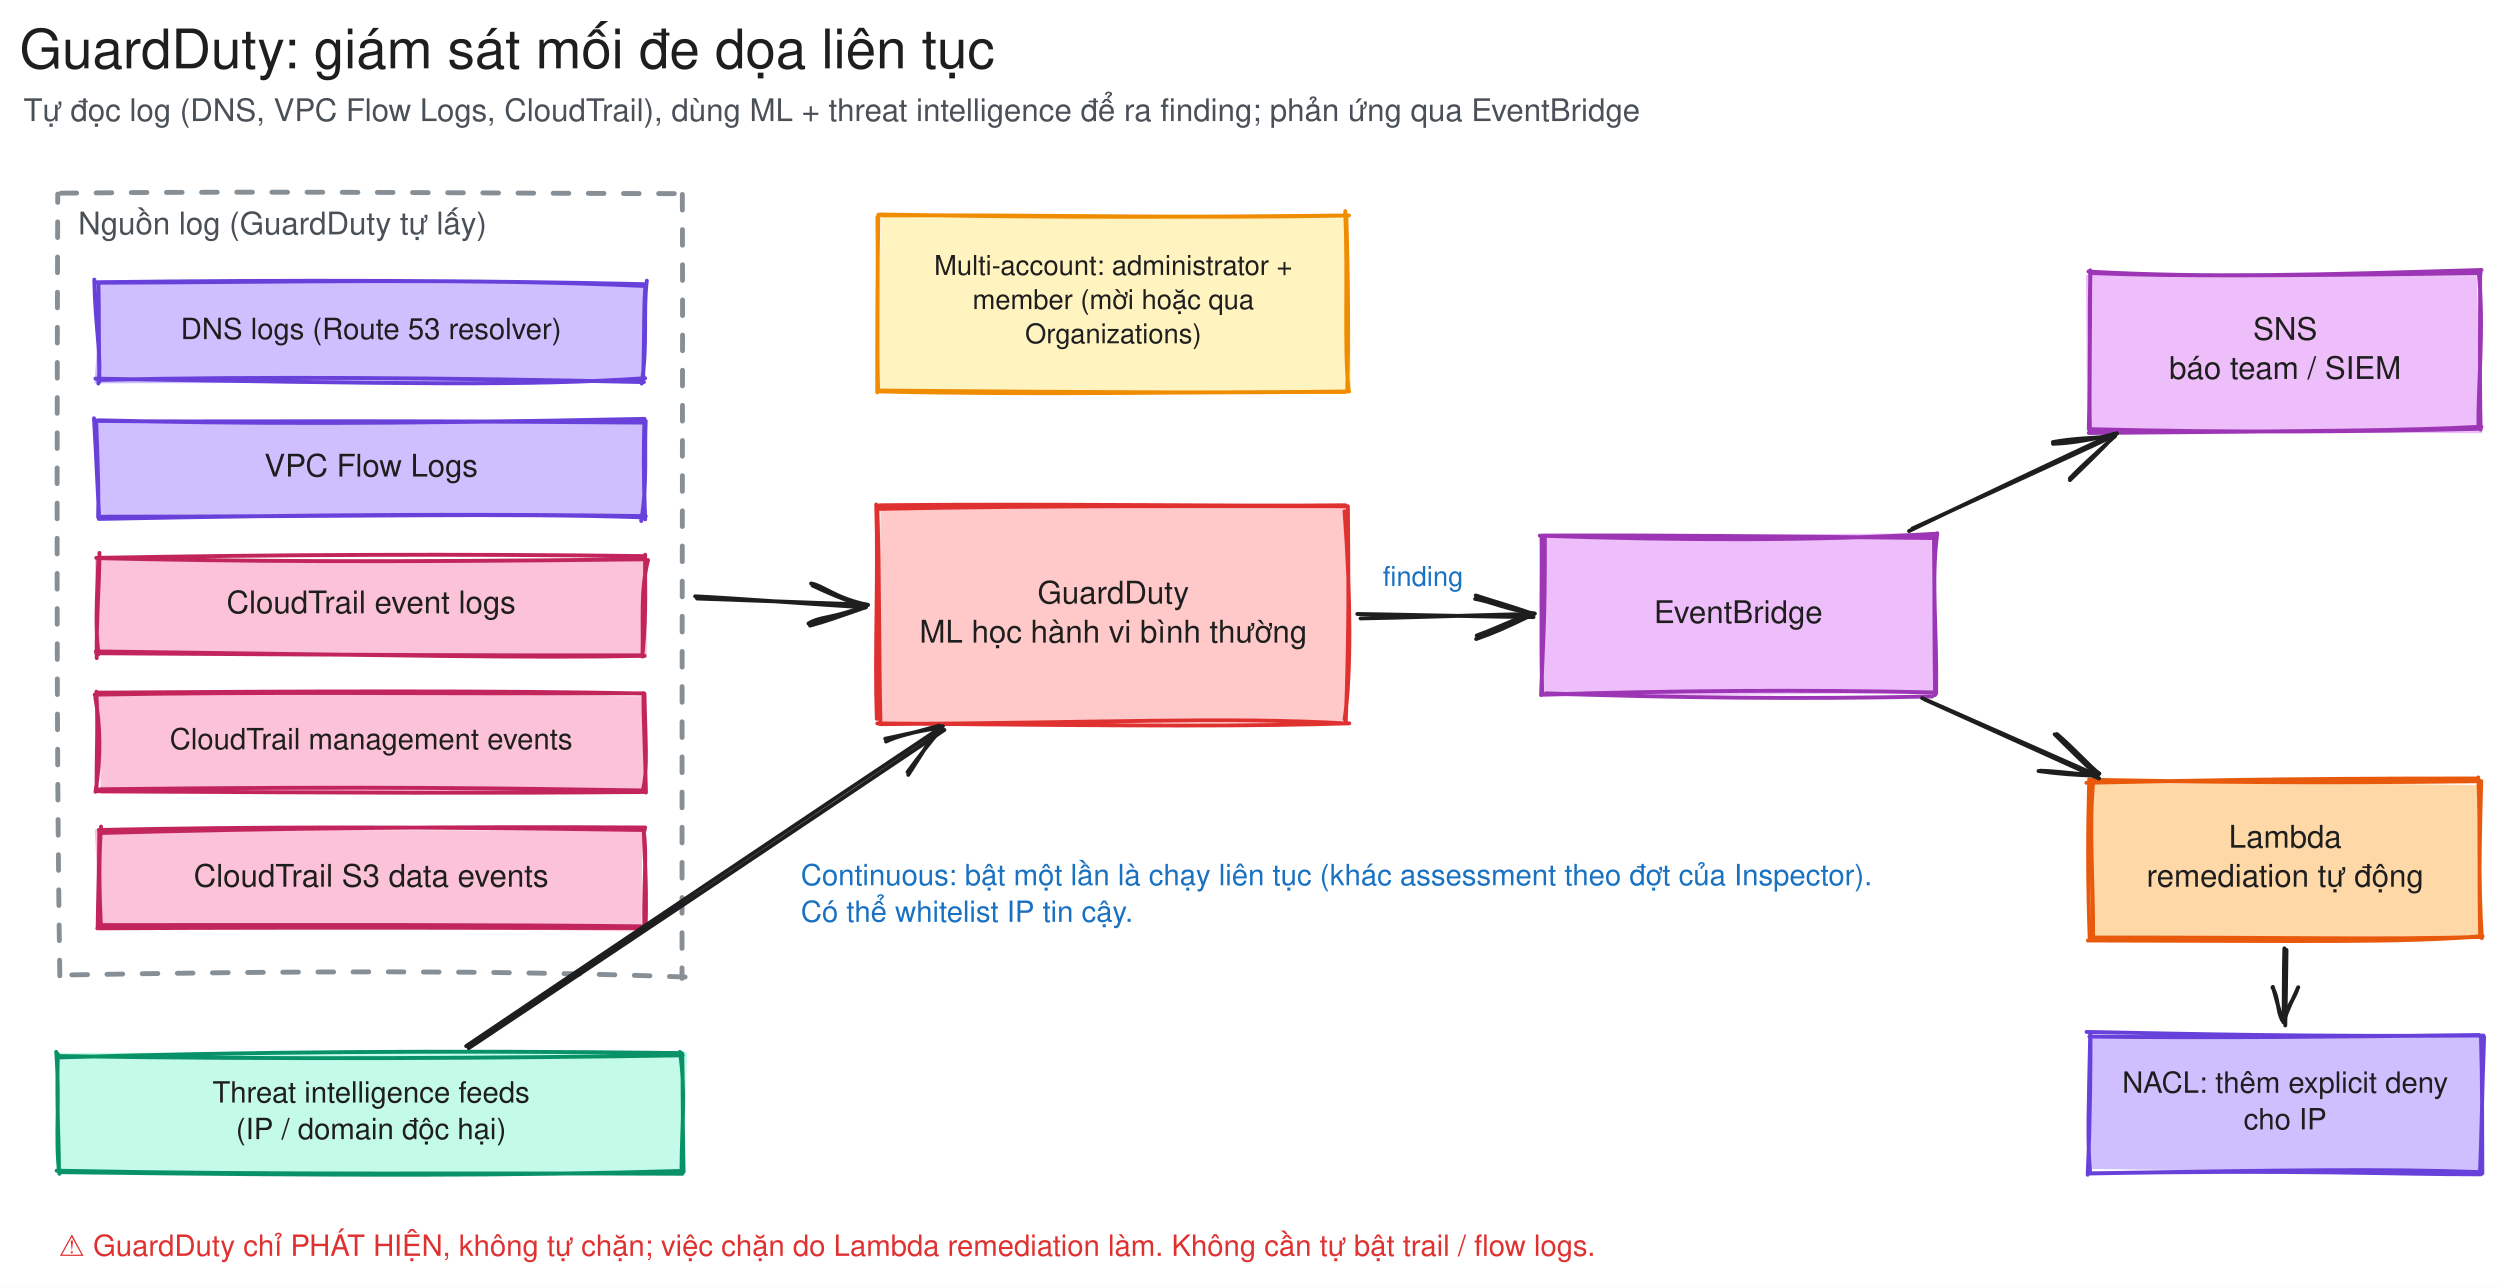
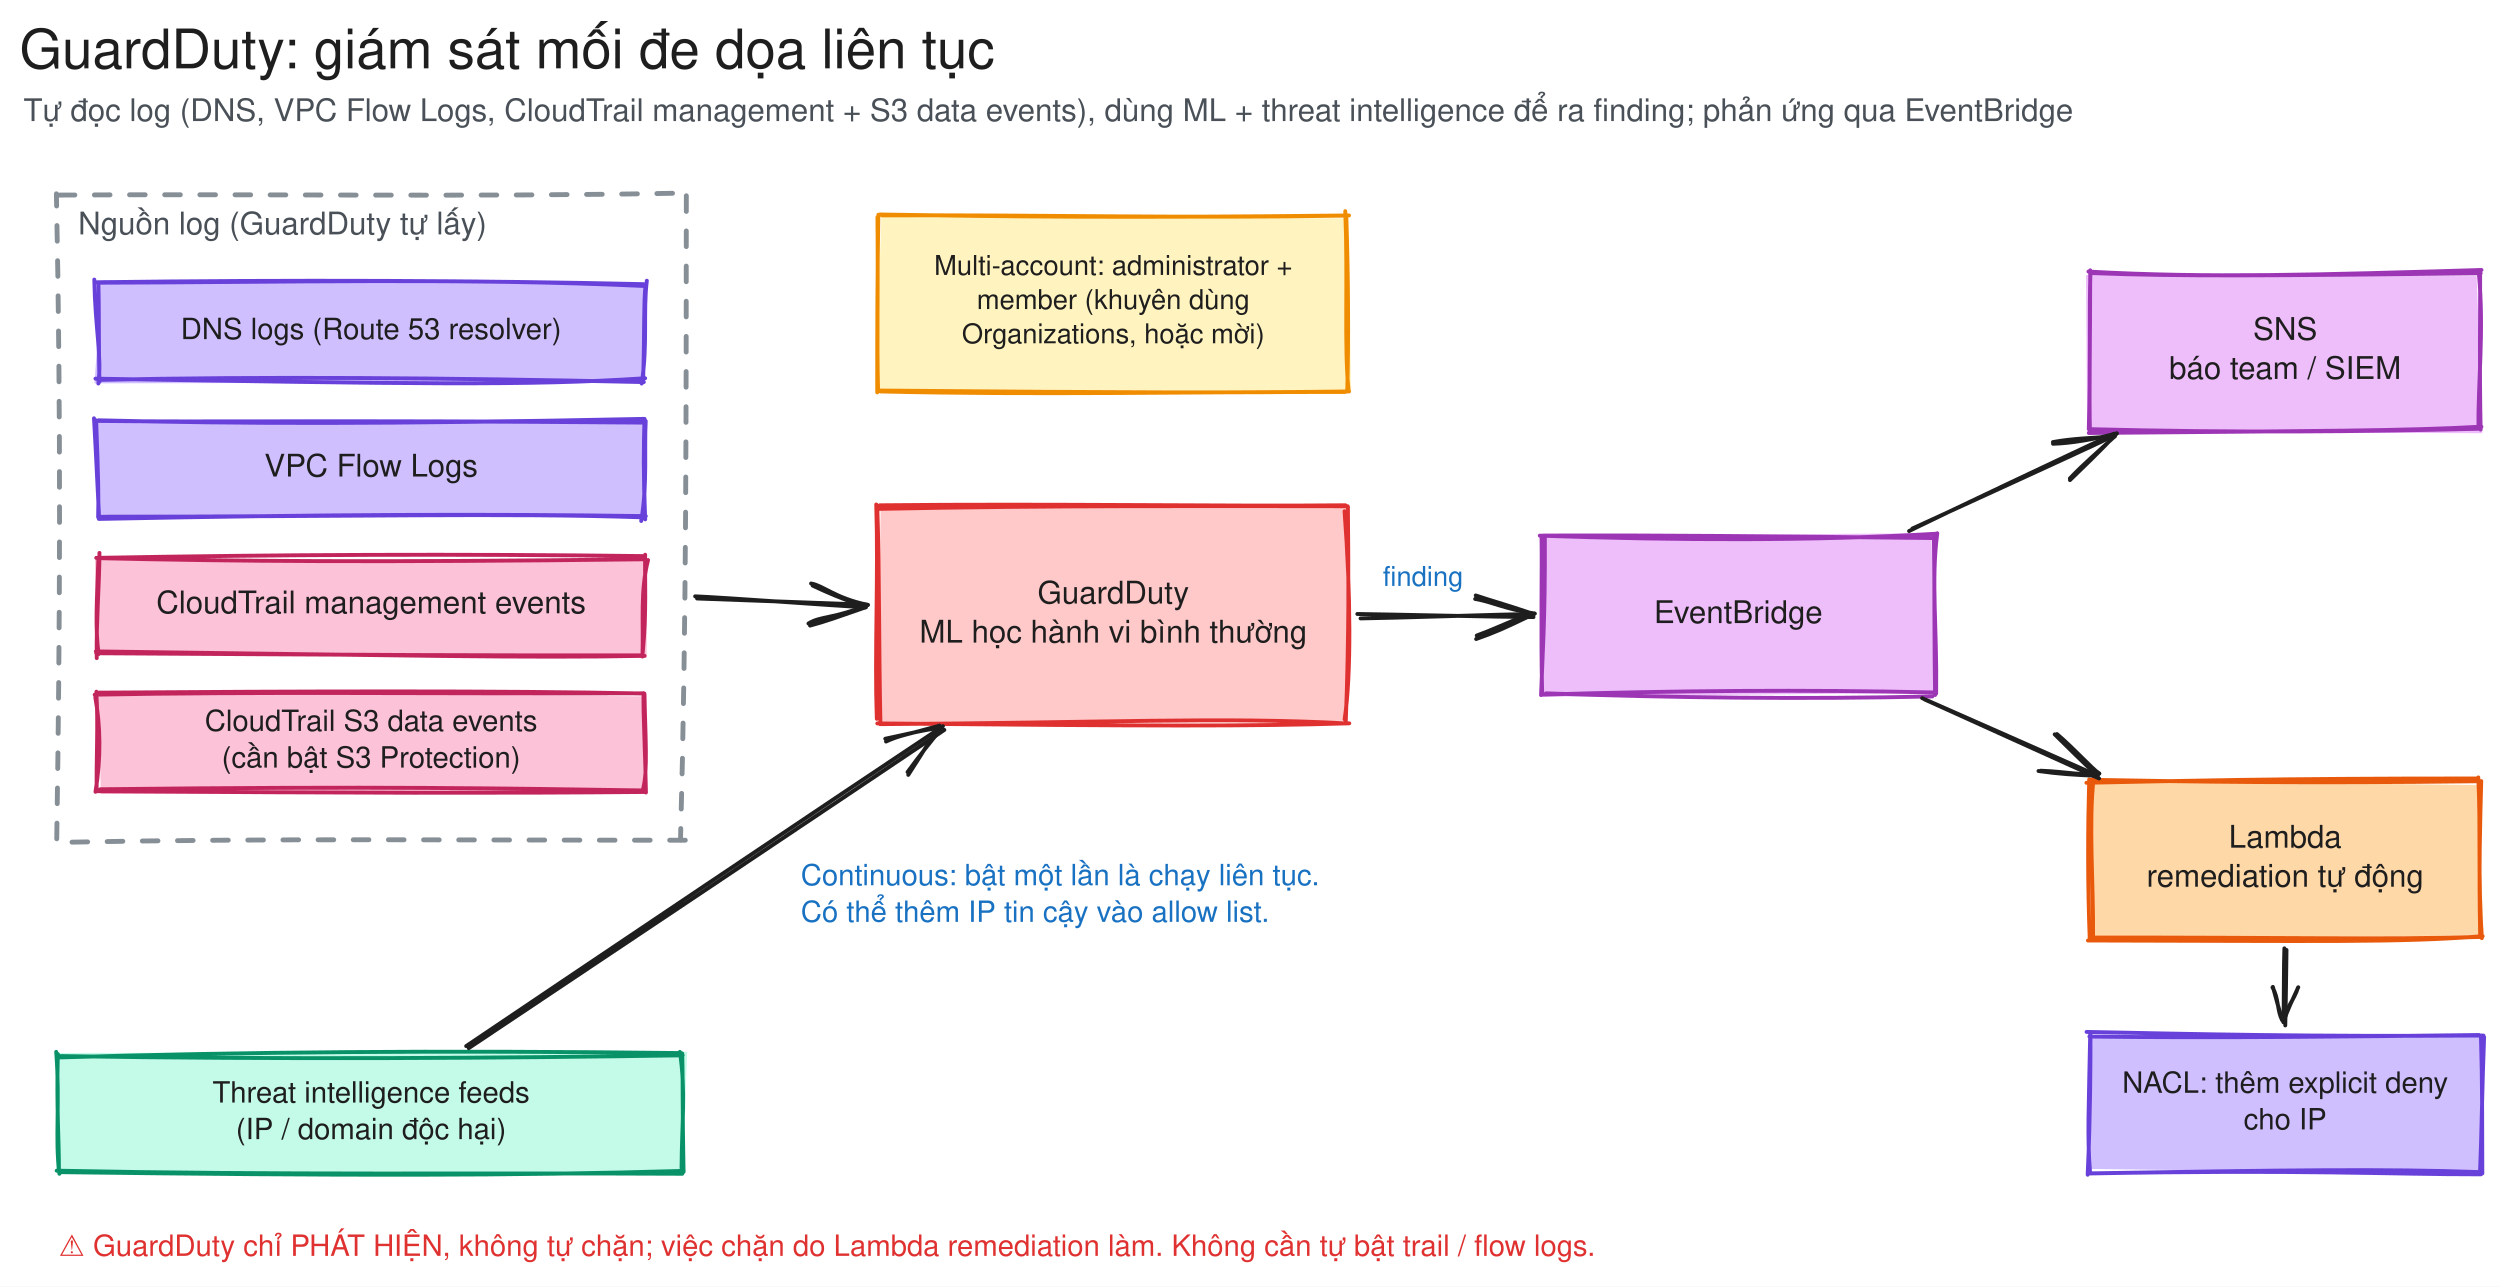
<svg xmlns="http://www.w3.org/2000/svg" version="1.1" viewBox="0 0 1280 658.75" width="1280" height="658.75">
  <defs>
    <style>
      @font-face {
        font-family: "Virgil";
        src: url("https://excalidraw.com/Virgil.woff2");
      }
      @font-face {
        font-family: "Cascadia";
        src: url("https://excalidraw.com/Cascadia.woff2");
      }
    </style>
  </defs>
  <rect x="0" y="0" width="1280" height="658.75" fill="#ffffff" />
  <g transform="translate(10 10) rotate(0 260.82 17.5)">
    <text x="0" y="25" font-family="Helvetica, Segoe UI Emoji" font-size="28px" fill="#1e1e1e" text-anchor="start" style="white-space: pre;" direction="ltr">GuardDuty: giám sát mối đe dọa liên tục</text>
  </g>
-   <g transform="translate(12 48) rotate(0 429.68 10)">
-     <text x="0" y="14" font-family="Helvetica, Segoe UI Emoji" font-size="16px" fill="#495057" text-anchor="start" style="white-space: pre;" direction="ltr">Tự đọc log (DNS, VPC Flow Logs, CloudTrail), dùng ML + threat intelligence để ra finding; phản ứng qua EventBridge</text>
+   <g transform="translate(12 48) rotate(0 535.22 10)">
+     <text x="0" y="14" font-family="Helvetica, Segoe UI Emoji" font-size="16px" fill="#495057" text-anchor="start" style="white-space: pre;" direction="ltr">Tự đọc log (DNS, VPC Flow Logs, CloudTrail management + S3 data events), dùng ML + threat intelligence để ra finding; phản ứng qua EventBridge</text>
  </g>
-   <g stroke-linecap="round" transform="translate(30 100) rotate(0 160 200)">
-     <path d="M1.23 -1.1 C117.66 -2.37, 234.95 -0.85, 319.68 -0.86 M319.35 -0.44 C319.71 86.38, 319.12 173.75, 319.19 400.95 M320.76 400.23 C221.25 396.64, 122.93 397.08, 0.05 399.25 M0.62 399.6 C-0.55 316.58, -1.17 230.97, -0.44 -0.63" stroke="#868e96" stroke-width="2.5" fill="none" stroke-dasharray="8 10" />
+   <g stroke-linecap="round" transform="translate(30 100) rotate(0 160 165)">
+     <path d="M0.33 -0.12 C104.17 -0.83, 209.69 0.97, 320.42 -1.14 M321.4 0.24 C321.28 108.23, 321.5 217.36, 318.41 330.28 M320.87 330.19 C213.89 330.3, 110.23 329.08, 0.19 331.29 M-0.95 329.46 C0.74 222.06, 1.24 113.02, -1.12 -0.78" stroke="#868e96" stroke-width="2.5" fill="none" stroke-dasharray="8 10" />
  </g>
  <g transform="translate(40 106) rotate(0 106 10)">
    <text x="0" y="14" font-family="Helvetica, Segoe UI Emoji" font-size="16px" fill="#495057" text-anchor="start" style="white-space: pre;" direction="ltr">Nguồn log (GuardDuty tự lấy)</text>
  </g>
  <g stroke-linecap="round" transform="translate(50 145) rotate(0 140 25)">
    <path d="M1.95 -1.47 L281.28 0.22 L278.35 50.64 L-1.61 51.29" stroke="none" stroke-width="0" fill="#d0bfff" />
    <path d="M-0.03 -0.25 C95.99 -0.45, 188.95 -2.79, 279.74 1.42 M-0.55 -0.48 C99.03 -1.8, 198.25 -1.37, 279.51 0.49 M281.18 -1.29 C279.23 14.53, 281.68 31.46, 278.53 51.39 M280.54 0.46 C279.45 11.25, 280.1 22.67, 279.27 50.03 M280.33 48.65 C221.04 52.61, 160.34 51.55, -1.13 48.87 M279.65 50.63 C180.9 48.39, 81.39 47.68, 0.18 49.52 M0.35 51.37 C2.23 37.62, -1.26 23.53, -1.72 -1.85 M0.9 50.54 C0.59 35.13, 0.67 21.38, 0.5 0.21" stroke="#6741d9" stroke-width="2" fill="none" />
  </g>
  <g transform="translate(88.15 160.625) rotate(0 101.85 9.375)">
    <text x="101.85" y="13" font-family="Helvetica, Segoe UI Emoji" font-size="15px" fill="#1e1e1e" text-anchor="middle" style="white-space: pre;" direction="ltr">DNS logs (Route 53 resolver)</text>
  </g>
  <g stroke-linecap="round" transform="translate(50 215) rotate(0 140 25)">
    <path d="M-0.03 0.23 L280.65 -0.53 L281.07 49.58 L0.51 48.26" stroke="none" stroke-width="0" fill="#d0bfff" />
    <path d="M-1.08 0.5 C57.85 1.24, 115.43 0.03, 280.46 1.38 M0.48 0.19 C73.57 2, 145.31 2.24, 280.03 -0.54 M280.61 0.57 C279.82 14.22, 281.52 32.54, 278.3 51.76 M279.94 0.23 C279.58 14.02, 279.32 27.64, 280.34 50.92 M279.96 49.9 C207.09 47.45, 132.13 49.67, 1.03 49.46 M280.65 49.25 C198.73 48.11, 117.72 48.31, 0.61 50.69 M0.65 48.06 C0.02 37.36, -0.43 24.05, -1.88 -0.84 M0.24 49.79 C0.54 40.03, 0.34 30.06, -0.77 0.2" stroke="#6741d9" stroke-width="2" fill="none" />
  </g>
  <g transform="translate(133.76 230) rotate(0 56.24 10)">
    <text x="56.24" y="14" font-family="Helvetica, Segoe UI Emoji" font-size="16px" fill="#1e1e1e" text-anchor="middle" style="white-space: pre;" direction="ltr">VPC Flow Logs</text>
  </g>
  <g stroke-linecap="round" transform="translate(50 285) rotate(0 140 25)">
    <path d="M-1.4 1.72 L281.42 1.7 L281.08 51.85 L-0.21 50.1" stroke="none" stroke-width="0" fill="#fcc2d7" />
    <path d="M0.83 0.79 C70.91 2.39, 140.36 3, 279.77 1.36 M-0.73 0.64 C91.81 -1.07, 185.05 -1.45, 279.74 -0.28 M281.8 1.74 C277.75 17.75, 279.5 32.89, 278.94 51.16 M280.33 -0.99 C280.03 12.57, 281.14 26.96, 279.08 49.07 M280.04 50.79 C220.23 51.97, 157.63 50.55, -0.94 48.52 M279.45 50.53 C207.01 50.7, 135.09 50.32, -0.72 49.46 M-0.48 51.96 C-0.72 31.46, 0.85 15.13, 0.92 -1.91 M0.51 49.9 C-1.41 36.29, -0.3 21.91, 0.38 0.64" stroke="#c2255c" stroke-width="2" fill="none" />
  </g>
-   <g transform="translate(110.56 300) rotate(0 79.44 10)">
-     <text x="79.44" y="14" font-family="Helvetica, Segoe UI Emoji" font-size="16px" fill="#1e1e1e" text-anchor="middle" style="white-space: pre;" direction="ltr">CloudTrail event logs</text>
+   <g transform="translate(84.08 300) rotate(0 105.92 10)">
+     <text x="105.92" y="14" font-family="Helvetica, Segoe UI Emoji" font-size="16px" fill="#1e1e1e" text-anchor="middle" style="white-space: pre;" direction="ltr">CloudTrail management events</text>
  </g>
  <g stroke-linecap="round" transform="translate(50 355) rotate(0 140 25)">
    <path d="M0.44 -0.93 L278.94 1.51 L279.48 51.15 L1.62 51.52" stroke="none" stroke-width="0" fill="#fcc2d7" />
    <path d="M-1.52 0.67 C80.84 -0.92, 164.87 0.22, 278.86 -0.02 M0.27 -0.36 C103.99 -1.09, 207.43 -1.47, 279.92 0.08 M279.99 0.64 C280.28 20.41, 281.84 40.28, 279.13 49.41 M279.45 -0.13 C279.35 11.44, 280.17 24.59, 280.72 50.76 M279.35 49.71 C210.53 48.68, 144.37 47.49, 1.38 49.1 M279.77 50.49 C206.72 51.15, 131.78 51.03, -0.46 50.09 M-1.11 50.41 C1.83 32.7, 1.35 16.02, -1.22 1.99 M-0.49 50.04 C-0.78 33.97, 0.36 16.47, -0.65 -0.87" stroke="#c2255c" stroke-width="2" fill="none" />
  </g>
-   <g transform="translate(81.175 370.625) rotate(0 108.825 9.375)">
-     <text x="108.825" y="13" font-family="Helvetica, Segoe UI Emoji" font-size="15px" fill="#1e1e1e" text-anchor="middle" style="white-space: pre;" direction="ltr">CloudTrail management events</text>
-   </g>
-   <g stroke-linecap="round" transform="translate(50 425) rotate(0 140 25)">
-     <path d="M-1.52 -0.38 L278.86 0.41 L278.48 51.85 L1.04 48.4" stroke="none" stroke-width="0" fill="#fcc2d7" />
-     <path d="M1.16 1.5 C92.42 -1.07, 184.08 -1.85, 280.36 -1.32 M0.57 -0.05 C79.02 -1.67, 156.94 -1.88, 280.14 -0.03 M279.36 -0.87 C281.51 11.99, 279.46 25.7, 279.89 49.43 M279.66 -0.57 C279.72 12.02, 281.21 22.64, 280.6 50.17 M280.97 49.31 C202.76 48.45, 126.12 48.57, 1.33 48.65 M279.58 50.15 C202.51 50.17, 124.34 49.65, -0.19 50.31 M1.67 49.19 C1.03 34.24, 0.33 18.94, 1.73 -1.82 M0.02 49.28 C0.17 35.4, 0.74 20.84, 0.87 0.38" stroke="#c2255c" stroke-width="2" fill="none" />
-   </g>
-   <g transform="translate(92 440) rotate(0 98 10)">
-     <text x="98" y="14" font-family="Helvetica, Segoe UI Emoji" font-size="16px" fill="#1e1e1e" text-anchor="middle" style="white-space: pre;" direction="ltr">CloudTrail S3 data events</text>
+   <g transform="translate(92.83 361.25) rotate(0 97.17 18.75)">
+     <text x="97.17" y="13" font-family="Helvetica, Segoe UI Emoji" font-size="15px" fill="#1e1e1e" text-anchor="middle" style="white-space: pre;" direction="ltr">CloudTrail S3 data events</text>
+     <text x="97.17" y="31.75" font-family="Helvetica, Segoe UI Emoji" font-size="15px" fill="#1e1e1e" text-anchor="middle" style="white-space: pre;" direction="ltr">(cần bật S3 Protection)</text>
  </g>
  <g stroke-linecap="round" transform="translate(30 540) rotate(0 160 30)">
    <path d="M-0.84 -0.89 L321.79 -1.41 L319.71 60.32 L-1.25 59.97" stroke="none" stroke-width="0" fill="#c3fae8" />
    <path d="M0.77 1.39 C95.98 -1.41, 190.98 -2.31, 318.84 -0.83 M-0.24 0.69 C114.86 2.57, 229.44 1.73, 319.53 0.33 M318.09 -1.43 C321.2 18.73, 319.06 35.55, 318.96 58.09 M319.3 -0.65 C319.68 12.53, 319.32 25.24, 319.98 60.04 M319.33 60.97 C216.06 60.44, 112.15 61.7, -0.99 59.39 M320.06 59.49 C232.93 62.04, 146.63 62.01, 0.37 60.14 M0.42 60.98 C-1.95 42.44, 0.82 25.42, -1.22 -1.45 M0.16 59.04 C0.24 43.81, -1.13 27.64, -0.39 -0.35" stroke="#099268" stroke-width="2" fill="none" />
  </g>
  <g transform="translate(100.45 551.25) rotate(0 89.55 18.75)">
    <text x="89.55" y="13.25" font-family="Helvetica, Segoe UI Emoji" font-size="15px" fill="#1e1e1e" text-anchor="middle" style="white-space: pre;" direction="ltr">Threat intelligence feeds</text>
    <text x="89.55" y="32" font-family="Helvetica, Segoe UI Emoji" font-size="15px" fill="#1e1e1e" text-anchor="middle" style="white-space: pre;" direction="ltr">(IP / domain độc hại)</text>
  </g>
  <g stroke-linecap="round" transform="translate(450 110) rotate(0 120 45)">
    <path d="M1.29 1.03 L240.25 1.79 L241.82 90.1 L-1.82 89.66" stroke="none" stroke-width="0" fill="#fff3bf" />
    <path d="M1.55 0.29 C78.31 -0.13, 156.16 1.87, 239.06 0.39 M0.56 -0.18 C63.06 0.89, 126.16 1.6, 240.69 0.31 M238.77 -1.89 C240.2 32.14, 238.15 68.3, 240.44 89.43 M239.28 -0.04 C240.35 32.37, 240.52 64.88, 239.78 90.47 M238.69 90.69 C158.77 90.58, 79.56 92.33, 0.7 90.42 M240.74 90.41 C184.87 91.17, 128.99 91.06, -0.22 89.96 M-0.43 89.54 C-1.14 64.46, -0.33 39.05, -0.75 1.2 M-0.86 90.9 C-0.9 59.03, -0.77 26.93, -0.27 -0.05" stroke="#f08c00" stroke-width="2" fill="none" />
  </g>
  <g transform="translate(465.77 128.75) rotate(0 104.23 26.25)">
    <text x="104.23" y="12" font-family="Helvetica, Segoe UI Emoji" font-size="14px" fill="#1e1e1e" text-anchor="middle" style="white-space: pre;" direction="ltr">Multi-account: administrator +</text>
-     <text x="104.23" y="29.5" font-family="Helvetica, Segoe UI Emoji" font-size="14px" fill="#1e1e1e" text-anchor="middle" style="white-space: pre;" direction="ltr">member (mời hoặc qua</text>
-     <text x="104.23" y="47" font-family="Helvetica, Segoe UI Emoji" font-size="14px" fill="#1e1e1e" text-anchor="middle" style="white-space: pre;" direction="ltr">Organizations)</text>
+     <text x="104.23" y="29.5" font-family="Helvetica, Segoe UI Emoji" font-size="14px" fill="#1e1e1e" text-anchor="middle" style="white-space: pre;" direction="ltr">member (khuyên dùng</text>
+     <text x="104.23" y="47" font-family="Helvetica, Segoe UI Emoji" font-size="14px" fill="#1e1e1e" text-anchor="middle" style="white-space: pre;" direction="ltr">Organizations, hoặc mời)</text>
  </g>
  <g stroke-linecap="round" transform="translate(450 260) rotate(0 120 55)">
    <path d="M0.92 -1.95 L239.22 -0.27 L239.42 109.1 L-0.68 110.49" stroke="none" stroke-width="0" fill="#ffc9c9" />
    <path d="M0.42 -1.29 C88.24 -2.25, 177.72 -0.65, 238.86 -1.3 M-0.54 0.56 C87.34 -1.31, 174.38 -0.84, 239.99 -0.81 M238.4 1.75 C241.55 43.11, 241.86 86.27, 238.43 108.27 M240.13 -0.56 C240.39 33, 240.76 64.56, 239.03 109.45 M239.6 110.4 C176.17 106.95, 115.09 110.1, 0.59 110.76 M240.83 110.34 C190.27 111.89, 141.27 111.76, -0.82 110.39 M-1.08 108.04 C-2.27 74.02, -0.18 34.42, -1.37 -1.71 M0.79 110.33 C-0.08 71.15, 0.31 33.68, -0.81 0.18" stroke="#e03131" stroke-width="2" fill="none" />
  </g>
  <g transform="translate(470 295) rotate(0 100 20)">
    <text x="100" y="14" font-family="Helvetica, Segoe UI Emoji" font-size="16px" fill="#1e1e1e" text-anchor="middle" style="white-space: pre;" direction="ltr">GuardDuty</text>
    <text x="100" y="34" font-family="Helvetica, Segoe UI Emoji" font-size="16px" fill="#1e1e1e" text-anchor="middle" style="white-space: pre;" direction="ltr">ML học hành vi bình thường</text>
  </g>
  <g stroke-linecap="round" transform="translate(790 275) rotate(0 100 40)">
    <path d="M0.22 -0.55 L198.9 -2 L200.61 79.67 L-0.9 81.76" stroke="none" stroke-width="0" fill="#eebefa" />
    <path d="M-1.64 -0.75 C68.63 1.71, 139.53 1.97, 201.53 -1.74 M0.26 -0.81 C59.22 -1.03, 118.02 -0.43, 200.41 0.49 M201.88 -1.98 C198.65 22.73, 201.8 46.02, 201.31 80.08 M200.16 -0.26 C200.48 26.67, 200.37 56.04, 200.76 80.86 M199.35 81.58 C132.85 83.08, 66.63 82.27, 1.51 79.99 M200.33 79.54 C134.2 78.03, 67.59 78.59, -0.72 80.66 M-0.98 80.9 C-0.35 61.61, 1.18 43.04, 0.97 -0.03 M-0.43 79.45 C-1.19 48.28, -0.42 16.6, -0.74 -0.43" stroke="#9c36b5" stroke-width="2" fill="none" />
  </g>
  <g transform="translate(843.44 305) rotate(0 46.56 10)">
    <text x="46.56" y="14" font-family="Helvetica, Segoe UI Emoji" font-size="16px" fill="#1e1e1e" text-anchor="middle" style="white-space: pre;" direction="ltr">EventBridge</text>
  </g>
  <g stroke-linecap="round" transform="translate(1070 140) rotate(0 100 40)">
    <path d="M-1.99 0.79 L198.06 1.36 L200.95 81.8 L-1.38 81.2" stroke="none" stroke-width="0" fill="#eebefa" />
    <path d="M-0.72 -0.96 C60.07 2.46, 117.65 0.69, 200.52 -1.77 M0.9 -0.19 C46.36 1.64, 93.59 1.11, 200.12 -0.08 M199.16 -0.12 C202 29.45, 198.54 57.59, 199.02 79.52 M199.83 0.92 C199.92 23.01, 199.41 45.03, 200.08 79.96 M200.49 78.46 C160.16 80.66, 120.47 80.61, -0.53 81.69 M200.15 79.51 C137.94 81.01, 75.82 81.67, -0.17 79.73 M0.07 81.77 C-0.45 60.14, 0.15 40.24, 0.2 -1.6 M-0.54 79.68 C0.41 49.56, -0.37 17.25, 0.28 0.66" stroke="#9c36b5" stroke-width="2" fill="none" />
  </g>
  <g transform="translate(1107.36 160) rotate(0 62.64 20)">
    <text x="62.64" y="14" font-family="Helvetica, Segoe UI Emoji" font-size="16px" fill="#1e1e1e" text-anchor="middle" style="white-space: pre;" direction="ltr">SNS</text>
    <text x="62.64" y="34" font-family="Helvetica, Segoe UI Emoji" font-size="16px" fill="#1e1e1e" text-anchor="middle" style="white-space: pre;" direction="ltr">báo team / SIEM</text>
  </g>
  <g stroke-linecap="round" transform="translate(1070 400) rotate(0 100 40)">
    <path d="M0.61 -0.38 L198.59 1.97 L201.55 78.98 L1.8 80.41" stroke="none" stroke-width="0" fill="#ffd8a8" />
    <path d="M-1.75 0.79 C45.31 -0.17, 93.52 -1.44, 198.46 -1.42 M-0.22 -0.75 C54.63 0.24, 108.85 1.12, 199.26 -0.01 M198.88 -1.95 C200.22 24.64, 198.61 48.48, 200.69 80.34 M200.39 -0.08 C199.83 21.4, 199.12 42.81, 199.86 79.83 M201.12 79.31 C159.05 82.67, 118.2 81.76, -0.98 81.53 M200.89 79.7 C150.27 81.16, 100.45 79.92, 0.7 80.03 M1.66 80.23 C1.88 52.47, -0.7 21.24, 1.95 -1.65 M-0.05 80.98 C-1.14 52.48, -1.06 24.94, -0.33 -0.97" stroke="#e8590c" stroke-width="2" fill="none" />
  </g>
  <g transform="translate(1094.56 420) rotate(0 75.44 20)">
    <text x="75.44" y="14" font-family="Helvetica, Segoe UI Emoji" font-size="16px" fill="#1e1e1e" text-anchor="middle" style="white-space: pre;" direction="ltr">Lambda</text>
    <text x="75.44" y="34" font-family="Helvetica, Segoe UI Emoji" font-size="16px" fill="#1e1e1e" text-anchor="middle" style="white-space: pre;" direction="ltr">remediation tự động</text>
  </g>
  <g stroke-linecap="round" transform="translate(1070 530) rotate(0 100 35)">
    <path d="M-0.06 1.49 L200.02 0.98 L201.65 71.07 L-0.33 68.5" stroke="none" stroke-width="0" fill="#d0bfff" />
    <path d="M-1.68 -1.66 C54.89 -0.51, 111.87 0.82, 201.54 0.2 M-0.22 0.72 C64.52 1.53, 128.92 0.76, 199.33 -0.08 M201.86 0.96 C200.9 24.95, 200.56 51.92, 199.78 70.08 M200.24 0.56 C200.99 23.3, 200.85 47.86, 200.95 70.81 M200.24 71.26 C153.79 71.3, 108.68 68.73, -0.5 70.82 M199.3 70.11 C151.67 68.41, 101.76 69.06, 0.59 70.75 M-1.11 71.47 C0.3 41.06, 0.35 12.33, 0.32 -0.92 M0.09 69.85 C-1.4 52.51, -0.49 36.48, 0.18 -0.53" stroke="#6741d9" stroke-width="2" fill="none" />
  </g>
  <g transform="translate(1081.425 546.25) rotate(0 88.575 18.75)">
    <text x="88.575" y="13.25" font-family="Helvetica, Segoe UI Emoji" font-size="15px" fill="#1e1e1e" text-anchor="middle" style="white-space: pre;" direction="ltr">NACL: thêm explicit deny</text>
    <text x="88.575" y="32" font-family="Helvetica, Segoe UI Emoji" font-size="15px" fill="#1e1e1e" text-anchor="middle" style="white-space: pre;" direction="ltr">cho IP</text>
  </g>
  <g stroke-linecap="round">
    <g transform="translate(355.9953 306.5524) rotate(0 44.00467 1.737026)">
      <path d="M0.9 -0.12 C15.68 0.34, 73.59 2.6, 87.92 3.08 M-0.08 -1.23 C14.59 -0.63, 72.05 3.59, 86.93 4.41" stroke="#1e1e1e" stroke-width="2" fill="none" />
    </g>
    <g transform="translate(355.9953 306.5524) rotate(0 44.00467 1.737026)">
      <path d="M57.93 12.68 C64.34 8.72, 70.73 10.37, 88.34 3.15 M58.74 13.76 C66.5 11.71, 73.51 9.16, 87.31 4.35" stroke="#1e1e1e" stroke-width="2" fill="none" />
    </g>
    <g transform="translate(355.9953 306.5524) rotate(0 44.00467 1.737026)">
      <path d="M59.27 -7.8 C65.41 -6.86, 71.49 -0.31, 88.34 3.15 M60.08 -6.72 C67.33 -3.3, 73.97 -0.38, 87.31 4.35" stroke="#1e1e1e" stroke-width="2" fill="none" />
    </g>
  </g>
  <g stroke-linecap="round">
    <g transform="translate(239.6881 536.6567) rotate(0 121.6845 -81.65669)">
      <path d="M0.3 -0.01 C41.12 -27.2, 203.39 -135.68, 243.82 -162.93 M-1.01 -1.06 C39.8 -28.65, 202.63 -137.98, 243.1 -164.85" stroke="#1e1e1e" stroke-width="2" fill="none" />
    </g>
    <g transform="translate(239.6881 536.6567) rotate(0 121.6845 -81.65669)">
      <path d="M225.35 -139.91 C229.56 -146.45, 232.18 -150.56, 241.28 -165.1 M224.98 -141.36 C230.59 -149.15, 237.61 -157.9, 242.55 -164.04" stroke="#1e1e1e" stroke-width="2" fill="none" />
    </g>
    <g transform="translate(239.6881 536.6567) rotate(0 121.6845 -81.65669)">
      <path d="M213.95 -156.98 C220.51 -160.07, 225.45 -160.7, 241.28 -165.1 M213.57 -158.42 C223.07 -160.34, 233.98 -163.27, 242.55 -164.04" stroke="#1e1e1e" stroke-width="2" fill="none" />
    </g>
  </g>
  <g stroke-linecap="round">
    <g transform="translate(696 315) rotate(0 44 0)">
      <path d="M-1.05 -0.64 C13.92 -0.48, 74.2 0.94, 89.14 0.95 M0.6 1.63 C15.56 1.48, 74.2 -0.47, 88.79 -0.67" stroke="#1e1e1e" stroke-width="2" fill="none" />
    </g>
    <g transform="translate(696 315) rotate(0 44 0)">
      <path d="M59.78 12.18 C69.28 8.83, 73.53 7.01, 89.74 -0.84 M60.09 10.39 C67.49 7.76, 74.25 4.42, 88.04 -1.02" stroke="#1e1e1e" stroke-width="2" fill="none" />
    </g>
    <g transform="translate(696 315) rotate(0 44 0)">
      <path d="M59.28 -8.34 C68.89 -6.66, 73.27 -3.46, 89.74 -0.84 M59.58 -10.13 C67.02 -7.6, 73.91 -5.79, 88.04 -1.02" stroke="#1e1e1e" stroke-width="2" fill="none" />
    </g>
  </g>
  <g stroke-linecap="round">
    <g transform="translate(978.3676 272.3942) rotate(0 51.63242 -24.8942)">
      <path d="M-0.93 -0.5 C16.37 -9.08, 86.51 -42.18, 104.03 -50.33 M0.79 -1.8 C17.97 -9.72, 86.3 -40.79, 103.49 -49.08" stroke="#1e1e1e" stroke-width="2" fill="none" />
    </g>
    <g transform="translate(978.3676 272.3942) rotate(0 51.63242 -24.8942)">
      <path d="M81.45 -26.58 C88 -32.93, 96.36 -40.88, 105.43 -50.48 M81.41 -27.45 C88.61 -35.01, 95.73 -41.01, 104.4 -49" stroke="#1e1e1e" stroke-width="2" fill="none" />
    </g>
    <g transform="translate(978.3676 272.3942) rotate(0 51.63242 -24.8942)">
      <path d="M72.78 -45.18 C82.3 -45.47, 93.46 -47.44, 105.43 -50.48 M72.73 -46.05 C82.77 -47.9, 92.58 -48.11, 104.4 -49" stroke="#1e1e1e" stroke-width="2" fill="none" />
    </g>
  </g>
  <g stroke-linecap="round">
    <g transform="translate(985.0788 357.4459) rotate(0 44.92117 20.05409)">
      <path d="M0.33 0.68 C15.09 7.38, 74.78 34.36, 89.64 41.11 M-0.95 -0.01 C13.53 6.3, 73.67 32.94, 88.58 39.51" stroke="#1e1e1e" stroke-width="2" fill="none" />
    </g>
    <g transform="translate(985.0788 357.4459) rotate(0 44.92117 20.05409)">
      <path d="M59.78 37.16 C72.06 37.58, 83.94 40.02, 89.75 38.61 M58.63 37.31 C68.61 38.73, 77.34 39.36, 88.9 39.75" stroke="#1e1e1e" stroke-width="2" fill="none" />
    </g>
    <g transform="translate(985.0788 357.4459) rotate(0 44.92117 20.05409)">
      <path d="M68.08 18.39 C77.25 26.18, 85.87 35.99, 89.75 38.61 M66.92 18.54 C74.44 25.81, 80.59 32.27, 88.9 39.75" stroke="#1e1e1e" stroke-width="2" fill="none" />
    </g>
  </g>
  <g stroke-linecap="round">
    <g transform="translate(1170 486) rotate(0 0 19)">
      <path d="M0.69 0.39 C0.59 6.9, 0.28 32.9, 0.05 39.02 M-0.4 -0.45 C-0.72 5.75, -0.64 31.04, -0.87 37.43" stroke="#1e1e1e" stroke-width="2" fill="none" />
    </g>
    <g transform="translate(1170 486) rotate(0 0 19)">
      <path d="M-6.49 19.57 C-3.27 24.86, -4.1 31.9, -1.55 36.2 M-6.29 19.29 C-4.61 25.02, -3.38 31.08, -0.78 37.13" stroke="#1e1e1e" stroke-width="2" fill="none" />
    </g>
    <g transform="translate(1170 486) rotate(0 0 19)">
      <path d="M6.5 19.75 C5.07 25.05, -0.41 32.03, -1.55 36.2 M6.71 19.47 C4.13 25.14, 1.1 31.14, -0.78 37.13" stroke="#1e1e1e" stroke-width="2" fill="none" />
    </g>
  </g>
  <g transform="translate(708 288) rotate(0 22.75 8.75)">
    <text x="0" y="12" font-family="Helvetica, Segoe UI Emoji" font-size="14px" fill="#1971c2" text-anchor="start" style="white-space: pre;" direction="ltr">finding</text>
  </g>
-   <g transform="translate(410 440) rotate(0 289.95 18.75)">
-     <text x="0" y="13.25" font-family="Helvetica, Segoe UI Emoji" font-size="15px" fill="#1971c2" text-anchor="start" style="white-space: pre;" direction="ltr">Continuous: bật một lần là chạy liên tục (khác assessment theo đợt của Inspector).</text>
-     <text x="0" y="32" font-family="Helvetica, Segoe UI Emoji" font-size="15px" fill="#1971c2" text-anchor="start" style="white-space: pre;" direction="ltr">Có thể whitelist IP tin cậy.</text>
+   <g transform="translate(410 440) rotate(0 144.97 18.75)">
+     <text x="0" y="13.25" font-family="Helvetica, Segoe UI Emoji" font-size="15px" fill="#1971c2" text-anchor="start" style="white-space: pre;" direction="ltr">Continuous: bật một lần là chạy liên tục.</text>
+     <text x="0" y="32" font-family="Helvetica, Segoe UI Emoji" font-size="15px" fill="#1971c2" text-anchor="start" style="white-space: pre;" direction="ltr">Có thể thêm IP tin cậy vào allow list.</text>
  </g>
  <g transform="translate(30 630) rotate(0 408.3 9.375)">
    <text x="0" y="13" font-family="Helvetica, Segoe UI Emoji" font-size="15px" fill="#e03131" text-anchor="start" style="white-space: pre;" direction="ltr">⚠ GuardDuty chỉ PHÁT HIỆN, không tự chặn; việc chặn do Lambda remediation làm. Không cần tự bật trail / flow logs.</text>
  </g>
</svg>
